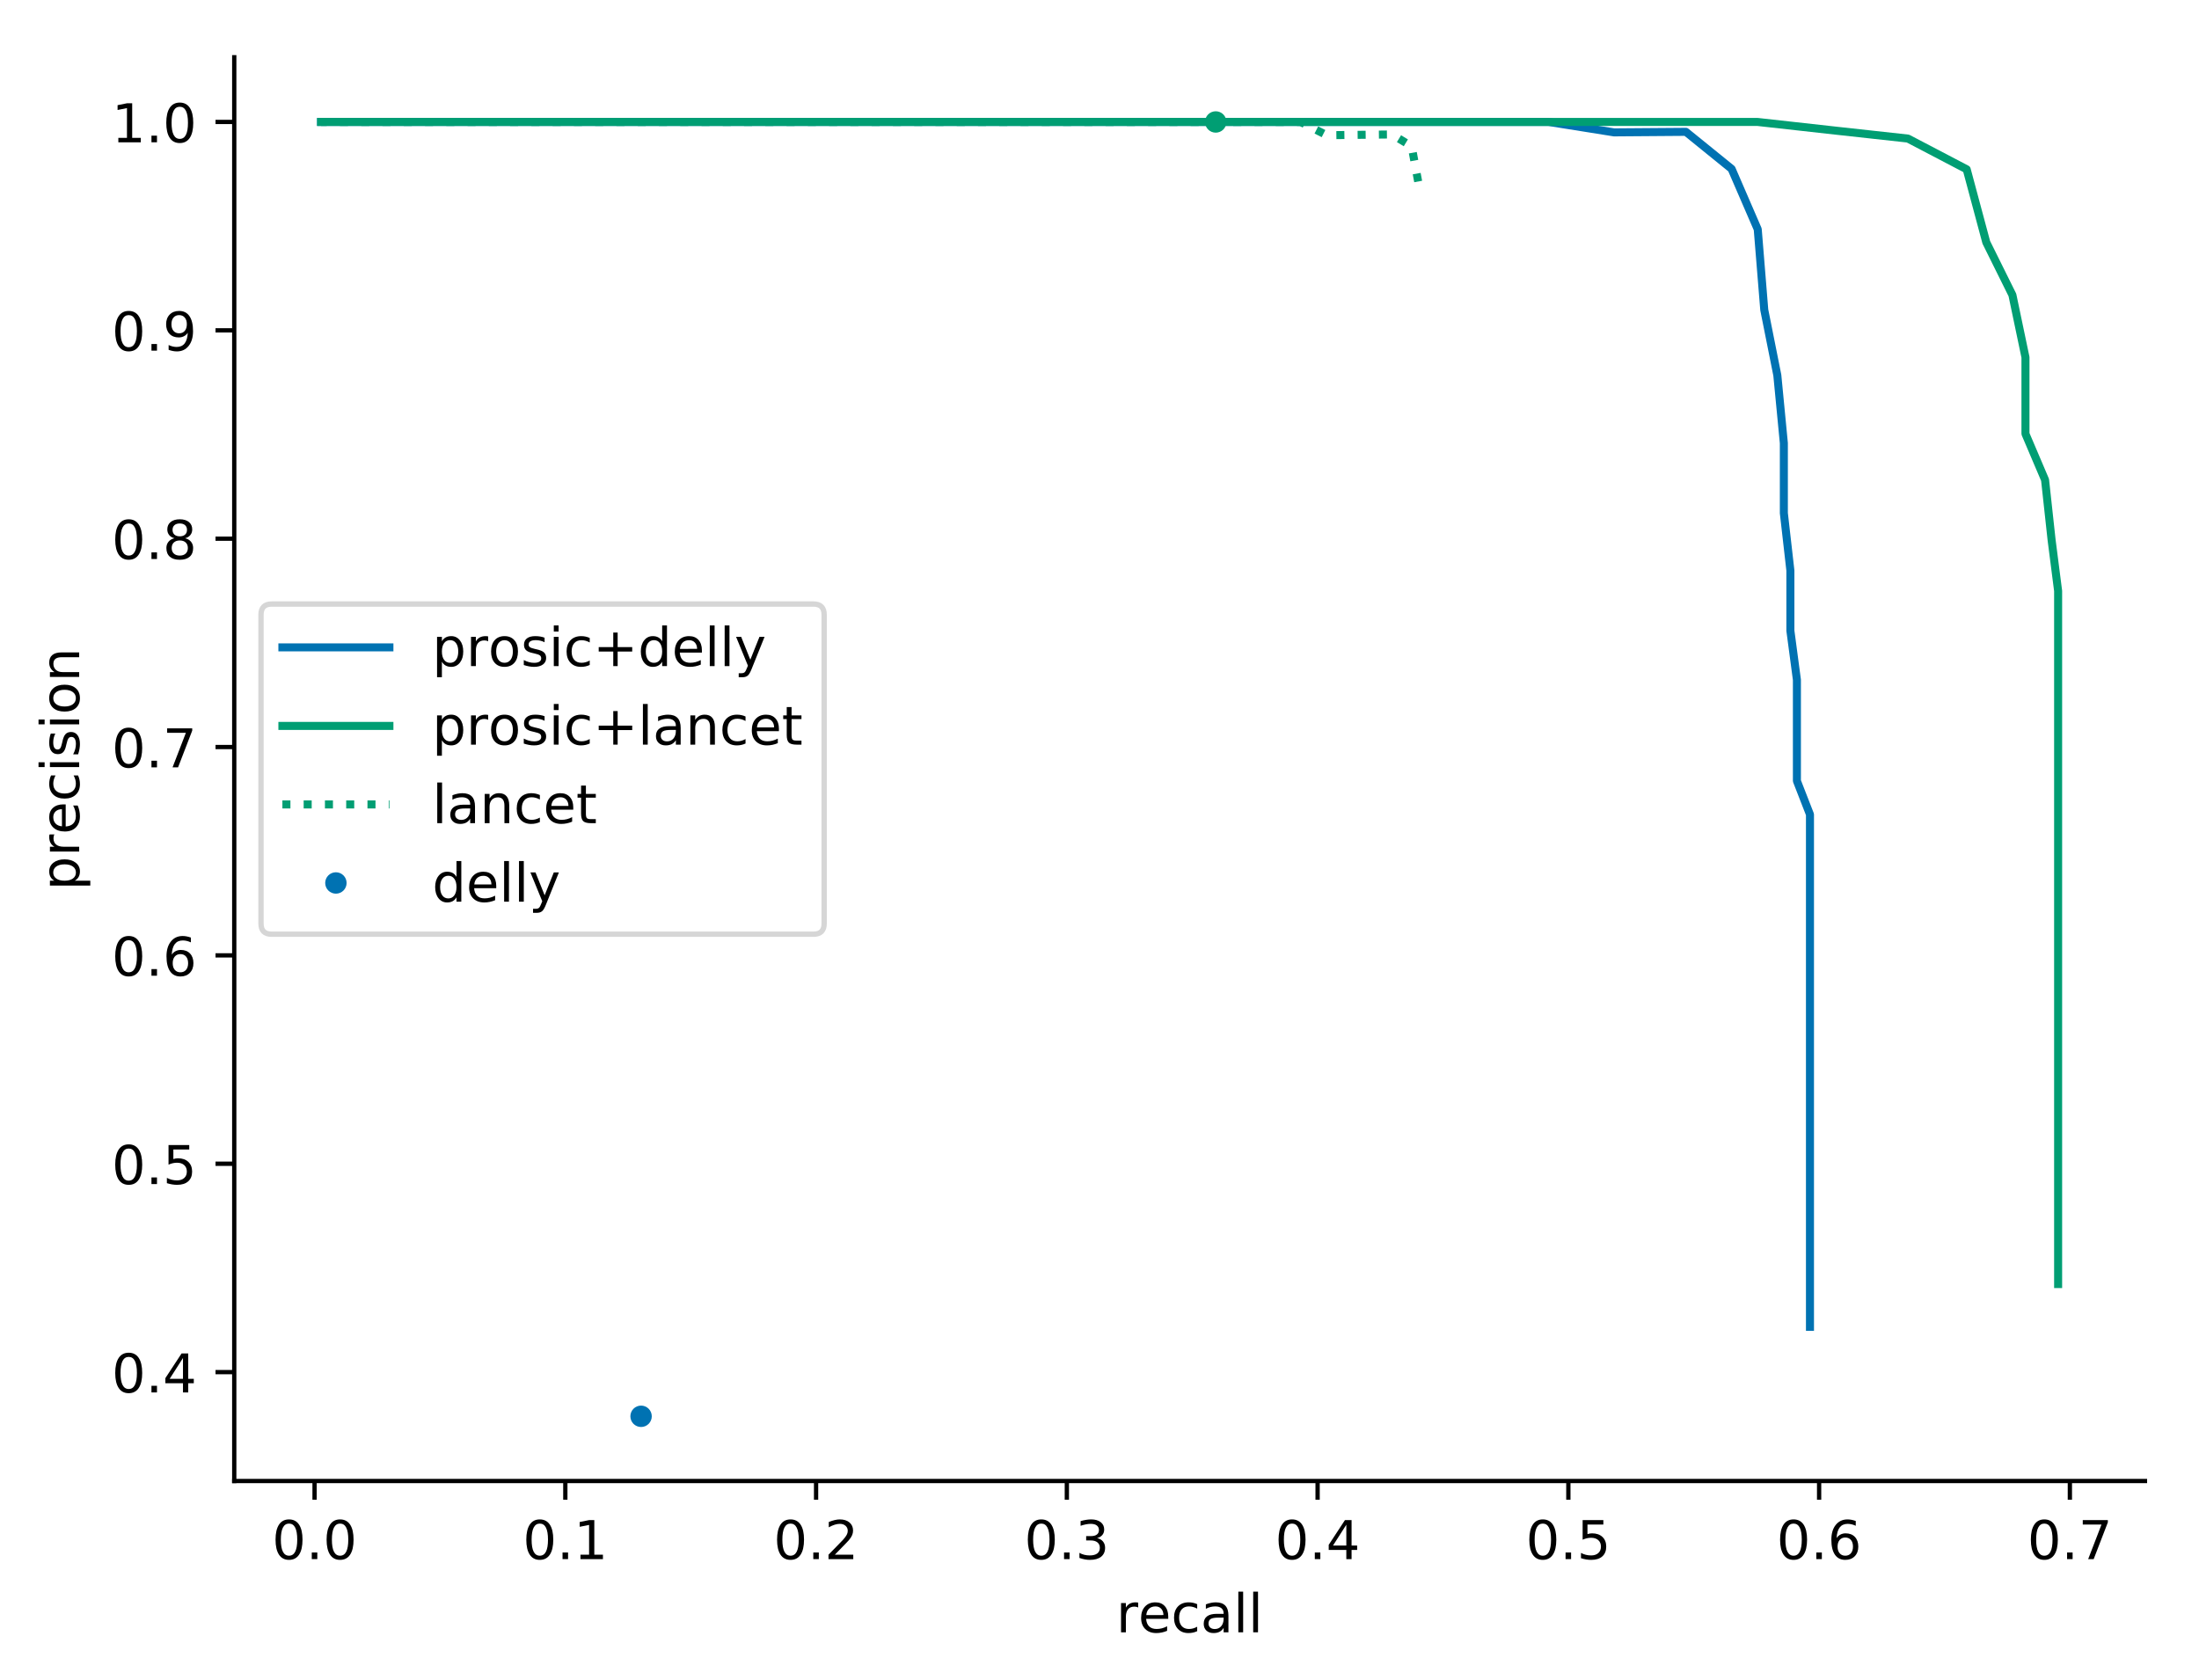
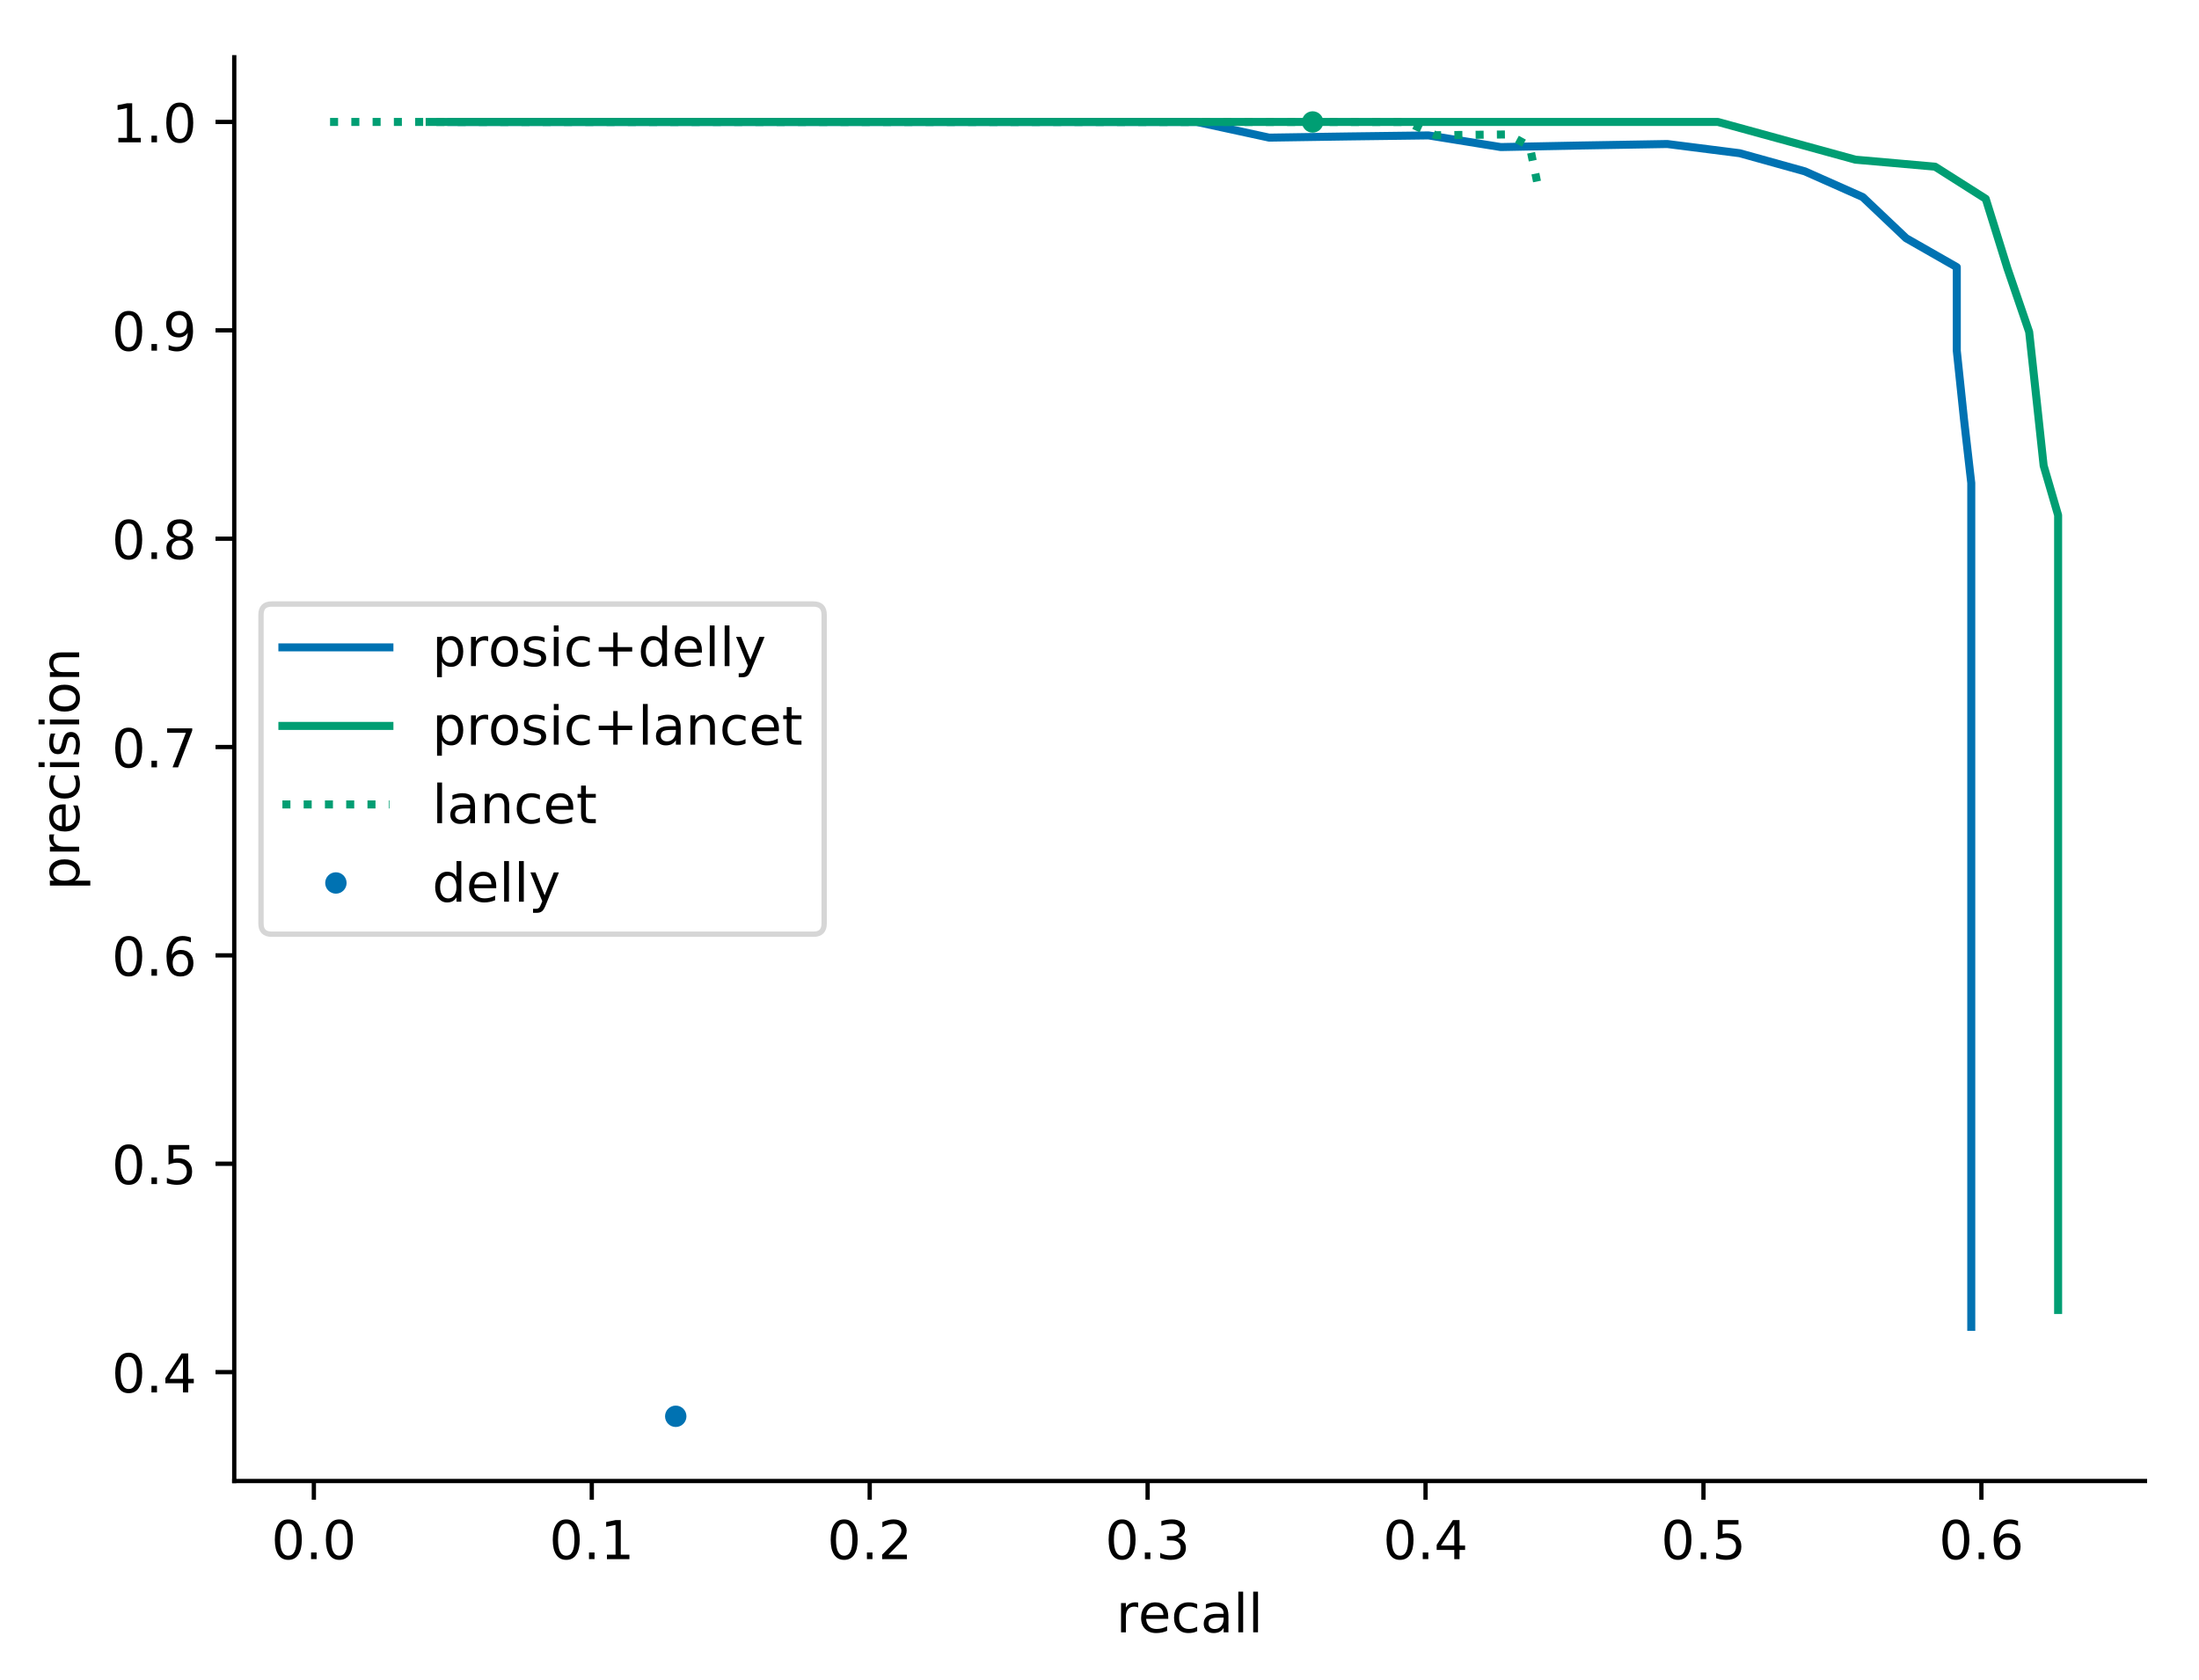
<svg xmlns="http://www.w3.org/2000/svg" xmlns:xlink="http://www.w3.org/1999/xlink" height="314pt" version="1.1" viewBox="0 0 411 314" width="411pt">
  <defs>
    <style type="text/css">
*{stroke-linecap:butt;stroke-linejoin:round;}
  </style>
  </defs>
  <g id="figure_1">
    <g id="patch_1">
      <path d="M 0 314.368  L 411.601 314.368  L 411.601 0  L 0 0  z " style="fill:#ffffff;" />
    </g>
    <g id="axes_1">
      <g id="patch_2">
        <path d="M 43.781 276.812  L 400.901 276.812  L 400.901 10.7  L 43.781 10.7  z " style="fill:#ffffff;" />
      </g>
      <g id="matplotlib.axis_1">
        <g id="xtick_1">
          <g id="line2d_1">
            <defs>
-               <path d="M 0 0  L 0 3.5  " id="m911b339f2a" style="stroke:#000000;stroke-width:0.8;" />
-             </defs>
-             <g>
-               <use style="stroke:#000000;stroke-width:0.8;" x="58.793" xlink:href="#m911b339f2a" y="276.812" />
+               <path d="M 0 0  L 0 3.5  " id="m9fd39ae4cc" style="stroke:#000000;stroke-width:0.8;" />
+             </defs>
+             <g>
+               <use style="stroke:#000000;stroke-width:0.8;" x="58.661" xlink:href="#m9fd39ae4cc" y="276.812" />
            </g>
          </g>
          <g id="text_1">
            <defs>
              <path d="M 31.781 66.406  Q 24.172 66.406 20.328 58.906  Q 16.5 51.422 16.5 36.375  Q 16.5 21.391 20.328 13.891  Q 24.172 6.391 31.781 6.391  Q 39.453 6.391 43.281 13.891  Q 47.125 21.391 47.125 36.375  Q 47.125 51.422 43.281 58.906  Q 39.453 66.406 31.781 66.406  z M 31.781 74.219  Q 44.047 74.219 50.516 64.516  Q 56.984 54.828 56.984 36.375  Q 56.984 17.969 50.516 8.266  Q 44.047 -1.422 31.781 -1.422  Q 19.531 -1.422 13.062 8.266  Q 6.594 17.969 6.594 36.375  Q 6.594 54.828 13.062 64.516  Q 19.531 74.219 31.781 74.219  z " id="DejaVuSans-30" />
              <path d="M 10.688 12.406  L 21 12.406  L 21 0  L 10.688 0  z " id="DejaVuSans-2e" />
            </defs>
-             <g transform="translate(50.84191 291.4104)scale(0.1 -0.1)">
+             <g transform="translate(50.70969 291.4104)scale(0.1 -0.1)">
              <use xlink:href="#DejaVuSans-30" />
              <use x="63.623" xlink:href="#DejaVuSans-2e" />
              <use x="95.41" xlink:href="#DejaVuSans-30" />
            </g>
          </g>
        </g>
        <g id="xtick_2">
          <g id="line2d_2">
            <g>
-               <use style="stroke:#000000;stroke-width:0.8;" x="105.661" xlink:href="#m911b339f2a" y="276.812" />
+               <use style="stroke:#000000;stroke-width:0.8;" x="110.606" xlink:href="#m9fd39ae4cc" y="276.812" />
            </g>
          </g>
          <g id="text_2">
            <defs>
              <path d="M 12.406 8.297  L 28.516 8.297  L 28.516 63.922  L 10.984 60.406  L 10.984 69.391  L 28.422 72.906  L 38.281 72.906  L 38.281 8.297  L 54.391 8.297  L 54.391 0  L 12.406 0  z " id="DejaVuSans-31" />
            </defs>
-             <g transform="translate(97.70933 291.4104)scale(0.1 -0.1)">
+             <g transform="translate(102.6544 291.4104)scale(0.1 -0.1)">
              <use xlink:href="#DejaVuSans-30" />
              <use x="63.623" xlink:href="#DejaVuSans-2e" />
              <use x="95.41" xlink:href="#DejaVuSans-31" />
            </g>
          </g>
        </g>
        <g id="xtick_3">
          <g id="line2d_3">
            <g>
-               <use style="stroke:#000000;stroke-width:0.8;" x="152.528" xlink:href="#m911b339f2a" y="276.812" />
+               <use style="stroke:#000000;stroke-width:0.8;" x="162.551" xlink:href="#m9fd39ae4cc" y="276.812" />
            </g>
          </g>
          <g id="text_3">
            <defs>
              <path d="M 19.188 8.297  L 53.609 8.297  L 53.609 0  L 7.328 0  L 7.328 8.297  Q 12.938 14.109 22.625 23.891  Q 32.328 33.688 34.812 36.531  Q 39.547 41.844 41.422 45.531  Q 43.312 49.219 43.312 52.781  Q 43.312 58.594 39.234 62.25  Q 35.156 65.922 28.609 65.922  Q 23.969 65.922 18.812 64.312  Q 13.672 62.703 7.812 59.422  L 7.812 69.391  Q 13.766 71.781 18.938 73  Q 24.125 74.219 28.422 74.219  Q 39.75 74.219 46.484 68.547  Q 53.219 62.891 53.219 53.422  Q 53.219 48.922 51.531 44.891  Q 49.859 40.875 45.406 35.406  Q 44.188 33.984 37.641 27.219  Q 31.109 20.453 19.188 8.297  z " id="DejaVuSans-32" />
            </defs>
-             <g transform="translate(144.5768 291.4104)scale(0.1 -0.1)">
+             <g transform="translate(154.5991 291.4104)scale(0.1 -0.1)">
              <use xlink:href="#DejaVuSans-30" />
              <use x="63.623" xlink:href="#DejaVuSans-2e" />
              <use x="95.41" xlink:href="#DejaVuSans-32" />
            </g>
          </g>
        </g>
        <g id="xtick_4">
          <g id="line2d_4">
            <g>
-               <use style="stroke:#000000;stroke-width:0.8;" x="199.396" xlink:href="#m911b339f2a" y="276.812" />
+               <use style="stroke:#000000;stroke-width:0.8;" x="214.495" xlink:href="#m9fd39ae4cc" y="276.812" />
            </g>
          </g>
          <g id="text_4">
            <defs>
              <path d="M 40.578 39.312  Q 47.656 37.797 51.625 33  Q 55.609 28.219 55.609 21.188  Q 55.609 10.406 48.188 4.484  Q 40.766 -1.422 27.094 -1.422  Q 22.516 -1.422 17.656 -0.516  Q 12.797 0.391 7.625 2.203  L 7.625 11.719  Q 11.719 9.328 16.594 8.109  Q 21.484 6.891 26.812 6.891  Q 36.078 6.891 40.938 10.547  Q 45.797 14.203 45.797 21.188  Q 45.797 27.641 41.281 31.266  Q 36.766 34.906 28.719 34.906  L 20.219 34.906  L 20.219 43.016  L 29.109 43.016  Q 36.375 43.016 40.234 45.922  Q 44.094 48.828 44.094 54.297  Q 44.094 59.906 40.109 62.906  Q 36.141 65.922 28.719 65.922  Q 24.656 65.922 20.016 65.031  Q 15.375 64.156 9.812 62.312  L 9.812 71.094  Q 15.438 72.656 20.344 73.438  Q 25.25 74.219 29.594 74.219  Q 40.828 74.219 47.359 69.109  Q 53.906 64.016 53.906 55.328  Q 53.906 49.266 50.438 45.094  Q 46.969 40.922 40.578 39.312  z " id="DejaVuSans-33" />
            </defs>
-             <g transform="translate(191.4442 291.4104)scale(0.1 -0.1)">
+             <g transform="translate(206.5439 291.4104)scale(0.1 -0.1)">
              <use xlink:href="#DejaVuSans-30" />
              <use x="63.623" xlink:href="#DejaVuSans-2e" />
              <use x="95.41" xlink:href="#DejaVuSans-33" />
            </g>
          </g>
        </g>
        <g id="xtick_5">
          <g id="line2d_5">
            <g>
-               <use style="stroke:#000000;stroke-width:0.8;" x="246.263" xlink:href="#m911b339f2a" y="276.812" />
+               <use style="stroke:#000000;stroke-width:0.8;" x="266.44" xlink:href="#m9fd39ae4cc" y="276.812" />
            </g>
          </g>
          <g id="text_5">
            <defs>
              <path d="M 37.797 64.312  L 12.891 25.391  L 37.797 25.391  z M 35.203 72.906  L 47.609 72.906  L 47.609 25.391  L 58.016 25.391  L 58.016 17.188  L 47.609 17.188  L 47.609 0  L 37.797 0  L 37.797 17.188  L 4.891 17.188  L 4.891 26.703  z " id="DejaVuSans-34" />
            </defs>
-             <g transform="translate(238.3116 291.4104)scale(0.1 -0.1)">
+             <g transform="translate(258.4886 291.4104)scale(0.1 -0.1)">
              <use xlink:href="#DejaVuSans-30" />
              <use x="63.623" xlink:href="#DejaVuSans-2e" />
              <use x="95.41" xlink:href="#DejaVuSans-34" />
            </g>
          </g>
        </g>
        <g id="xtick_6">
          <g id="line2d_6">
            <g>
-               <use style="stroke:#000000;stroke-width:0.8;" x="293.131" xlink:href="#m911b339f2a" y="276.812" />
+               <use style="stroke:#000000;stroke-width:0.8;" x="318.385" xlink:href="#m9fd39ae4cc" y="276.812" />
            </g>
          </g>
          <g id="text_6">
            <defs>
              <path d="M 10.797 72.906  L 49.516 72.906  L 49.516 64.594  L 19.828 64.594  L 19.828 46.734  Q 21.969 47.469 24.109 47.828  Q 26.266 48.188 28.422 48.188  Q 40.625 48.188 47.75 41.5  Q 54.891 34.812 54.891 23.391  Q 54.891 11.625 47.562 5.094  Q 40.234 -1.422 26.906 -1.422  Q 22.312 -1.422 17.547 -0.641  Q 12.797 0.141 7.719 1.703  L 7.719 11.625  Q 12.109 9.234 16.797 8.062  Q 21.484 6.891 26.703 6.891  Q 35.156 6.891 40.078 11.328  Q 45.016 15.766 45.016 23.391  Q 45.016 31 40.078 35.438  Q 35.156 39.891 26.703 39.891  Q 22.75 39.891 18.812 39.016  Q 14.891 38.141 10.797 36.281  z " id="DejaVuSans-35" />
            </defs>
-             <g transform="translate(285.179 291.4104)scale(0.1 -0.1)">
+             <g transform="translate(310.4333 291.4104)scale(0.1 -0.1)">
              <use xlink:href="#DejaVuSans-30" />
              <use x="63.623" xlink:href="#DejaVuSans-2e" />
              <use x="95.41" xlink:href="#DejaVuSans-35" />
            </g>
          </g>
        </g>
        <g id="xtick_7">
          <g id="line2d_7">
            <g>
-               <use style="stroke:#000000;stroke-width:0.8;" x="339.998" xlink:href="#m911b339f2a" y="276.812" />
+               <use style="stroke:#000000;stroke-width:0.8;" x="370.33" xlink:href="#m9fd39ae4cc" y="276.812" />
            </g>
          </g>
          <g id="text_7">
            <defs>
              <path d="M 33.016 40.375  Q 26.375 40.375 22.484 35.828  Q 18.609 31.297 18.609 23.391  Q 18.609 15.531 22.484 10.953  Q 26.375 6.391 33.016 6.391  Q 39.656 6.391 43.531 10.953  Q 47.406 15.531 47.406 23.391  Q 47.406 31.297 43.531 35.828  Q 39.656 40.375 33.016 40.375  z M 52.594 71.297  L 52.594 62.312  Q 48.875 64.062 45.094 64.984  Q 41.312 65.922 37.594 65.922  Q 27.828 65.922 22.672 59.328  Q 17.531 52.734 16.797 39.406  Q 19.672 43.656 24.016 45.922  Q 28.375 48.188 33.594 48.188  Q 44.578 48.188 50.953 41.516  Q 57.328 34.859 57.328 23.391  Q 57.328 12.156 50.688 5.359  Q 44.047 -1.422 33.016 -1.422  Q 20.359 -1.422 13.672 8.266  Q 6.984 17.969 6.984 36.375  Q 6.984 53.656 15.188 63.938  Q 23.391 74.219 37.203 74.219  Q 40.922 74.219 44.703 73.484  Q 48.484 72.75 52.594 71.297  z " id="DejaVuSans-36" />
            </defs>
-             <g transform="translate(332.0464 291.4104)scale(0.1 -0.1)">
+             <g transform="translate(362.3781 291.4104)scale(0.1 -0.1)">
              <use xlink:href="#DejaVuSans-30" />
              <use x="63.623" xlink:href="#DejaVuSans-2e" />
              <use x="95.41" xlink:href="#DejaVuSans-36" />
            </g>
          </g>
        </g>
-         <g id="xtick_8">
-           <g id="line2d_8">
-             <g>
-               <use style="stroke:#000000;stroke-width:0.8;" x="386.865" xlink:href="#m911b339f2a" y="276.812" />
-             </g>
-           </g>
-           <g id="text_8">
-             <defs>
-               <path d="M 8.203 72.906  L 55.078 72.906  L 55.078 68.703  L 28.609 0  L 18.312 0  L 43.219 64.594  L 8.203 64.594  z " id="DejaVuSans-37" />
-             </defs>
-             <g transform="translate(378.9139 291.4104)scale(0.1 -0.1)">
-               <use xlink:href="#DejaVuSans-30" />
-               <use x="63.623" xlink:href="#DejaVuSans-2e" />
-               <use x="95.41" xlink:href="#DejaVuSans-37" />
-             </g>
-           </g>
-         </g>
-         <g id="text_9">
+         <g id="text_8">
          <defs>
            <path d="M 41.109 46.297  Q 39.594 47.172 37.812 47.578  Q 36.031 48 33.891 48  Q 26.266 48 22.188 43.047  Q 18.109 38.094 18.109 28.812  L 18.109 0  L 9.078 0  L 9.078 54.688  L 18.109 54.688  L 18.109 46.188  Q 20.953 51.172 25.484 53.578  Q 30.031 56 36.531 56  Q 37.453 56 38.578 55.875  Q 39.703 55.766 41.062 55.516  z " id="DejaVuSans-72" />
            <path d="M 56.203 29.594  L 56.203 25.203  L 14.891 25.203  Q 15.484 15.922 20.484 11.062  Q 25.484 6.203 34.422 6.203  Q 39.594 6.203 44.453 7.469  Q 49.312 8.734 54.109 11.281  L 54.109 2.781  Q 49.266 0.734 44.188 -0.344  Q 39.109 -1.422 33.891 -1.422  Q 20.797 -1.422 13.156 6.188  Q 5.516 13.812 5.516 26.812  Q 5.516 40.234 12.766 48.109  Q 20.016 56 32.328 56  Q 43.359 56 49.781 48.891  Q 56.203 41.797 56.203 29.594  z M 47.219 32.234  Q 47.125 39.594 43.094 43.984  Q 39.062 48.391 32.422 48.391  Q 24.906 48.391 20.391 44.141  Q 15.875 39.891 15.188 32.172  z " id="DejaVuSans-65" />
            <path d="M 48.781 52.594  L 48.781 44.188  Q 44.969 46.297 41.141 47.344  Q 37.312 48.391 33.406 48.391  Q 24.656 48.391 19.812 42.844  Q 14.984 37.312 14.984 27.297  Q 14.984 17.281 19.812 11.734  Q 24.656 6.203 33.406 6.203  Q 37.312 6.203 41.141 7.25  Q 44.969 8.297 48.781 10.406  L 48.781 2.094  Q 45.016 0.344 40.984 -0.531  Q 36.969 -1.422 32.422 -1.422  Q 20.062 -1.422 12.781 6.344  Q 5.516 14.109 5.516 27.297  Q 5.516 40.672 12.859 48.328  Q 20.219 56 33.016 56  Q 37.156 56 41.109 55.141  Q 45.062 54.297 48.781 52.594  z " id="DejaVuSans-63" />
            <path d="M 34.281 27.484  Q 23.391 27.484 19.188 25  Q 14.984 22.516 14.984 16.5  Q 14.984 11.719 18.141 8.906  Q 21.297 6.109 26.703 6.109  Q 34.188 6.109 38.703 11.406  Q 43.219 16.703 43.219 25.484  L 43.219 27.484  z M 52.203 31.203  L 52.203 0  L 43.219 0  L 43.219 8.297  Q 40.141 3.328 35.547 0.953  Q 30.953 -1.422 24.312 -1.422  Q 15.922 -1.422 10.953 3.297  Q 6 8.016 6 15.922  Q 6 25.141 12.172 29.828  Q 18.359 34.516 30.609 34.516  L 43.219 34.516  L 43.219 35.406  Q 43.219 41.609 39.141 45  Q 35.062 48.391 27.688 48.391  Q 23 48.391 18.547 47.266  Q 14.109 46.141 10.016 43.891  L 10.016 52.203  Q 14.938 54.109 19.578 55.047  Q 24.219 56 28.609 56  Q 40.484 56 46.344 49.844  Q 52.203 43.703 52.203 31.203  z " id="DejaVuSans-61" />
            <path d="M 9.422 75.984  L 18.406 75.984  L 18.406 0  L 9.422 0  z " id="DejaVuSans-6c" />
          </defs>
          <g transform="translate(208.6194 305.0886)scale(0.1 -0.1)">
            <use xlink:href="#DejaVuSans-72" />
            <use x="41.082" xlink:href="#DejaVuSans-65" />
            <use x="102.605" xlink:href="#DejaVuSans-63" />
            <use x="157.586" xlink:href="#DejaVuSans-61" />
            <use x="218.865" xlink:href="#DejaVuSans-6c" />
            <use x="246.648" xlink:href="#DejaVuSans-6c" />
          </g>
        </g>
      </g>
      <g id="matplotlib.axis_2">
        <g id="ytick_1">
+           <g id="line2d_8">
+             <defs>
+               <path d="M 0 0  L -3.5 0  " id="m34d7517a2f" style="stroke:#000000;stroke-width:0.8;" />
+             </defs>
+             <g>
+               <use style="stroke:#000000;stroke-width:0.8;" x="43.781" xlink:href="#m34d7517a2f" y="256.455" />
+             </g>
+           </g>
+           <g id="text_9">
+             <g transform="translate(20.87813 260.2545)scale(0.1 -0.1)">
+               <use xlink:href="#DejaVuSans-30" />
+               <use x="63.623" xlink:href="#DejaVuSans-2e" />
+               <use x="95.41" xlink:href="#DejaVuSans-34" />
+             </g>
+           </g>
+         </g>
+         <g id="ytick_2">
          <g id="line2d_9">
-             <defs>
-               <path d="M 0 0  L -3.5 0  " id="m5d26382936" style="stroke:#000000;stroke-width:0.8;" />
-             </defs>
-             <g>
-               <use style="stroke:#000000;stroke-width:0.8;" x="43.781" xlink:href="#m5d26382936" y="256.455" />
+             <g>
+               <use style="stroke:#000000;stroke-width:0.8;" x="43.781" xlink:href="#m34d7517a2f" y="217.512" />
            </g>
          </g>
          <g id="text_10">
-             <g transform="translate(20.87813 260.2545)scale(0.1 -0.1)">
-               <use xlink:href="#DejaVuSans-30" />
-               <use x="63.623" xlink:href="#DejaVuSans-2e" />
-               <use x="95.41" xlink:href="#DejaVuSans-34" />
-             </g>
-           </g>
-         </g>
-         <g id="ytick_2">
+             <g transform="translate(20.87813 221.3113)scale(0.1 -0.1)">
+               <use xlink:href="#DejaVuSans-30" />
+               <use x="63.623" xlink:href="#DejaVuSans-2e" />
+               <use x="95.41" xlink:href="#DejaVuSans-35" />
+             </g>
+           </g>
+         </g>
+         <g id="ytick_3">
          <g id="line2d_10">
            <g>
-               <use style="stroke:#000000;stroke-width:0.8;" x="43.781" xlink:href="#m5d26382936" y="217.512" />
+               <use style="stroke:#000000;stroke-width:0.8;" x="43.781" xlink:href="#m34d7517a2f" y="178.569" />
            </g>
          </g>
          <g id="text_11">
-             <g transform="translate(20.87813 221.3113)scale(0.1 -0.1)">
-               <use xlink:href="#DejaVuSans-30" />
-               <use x="63.623" xlink:href="#DejaVuSans-2e" />
-               <use x="95.41" xlink:href="#DejaVuSans-35" />
-             </g>
-           </g>
-         </g>
-         <g id="ytick_3">
+             <g transform="translate(20.87813 182.3681)scale(0.1 -0.1)">
+               <use xlink:href="#DejaVuSans-30" />
+               <use x="63.623" xlink:href="#DejaVuSans-2e" />
+               <use x="95.41" xlink:href="#DejaVuSans-36" />
+             </g>
+           </g>
+         </g>
+         <g id="ytick_4">
          <g id="line2d_11">
            <g>
-               <use style="stroke:#000000;stroke-width:0.8;" x="43.781" xlink:href="#m5d26382936" y="178.569" />
+               <use style="stroke:#000000;stroke-width:0.8;" x="43.781" xlink:href="#m34d7517a2f" y="139.626" />
            </g>
          </g>
          <g id="text_12">
-             <g transform="translate(20.87813 182.3681)scale(0.1 -0.1)">
-               <use xlink:href="#DejaVuSans-30" />
-               <use x="63.623" xlink:href="#DejaVuSans-2e" />
-               <use x="95.41" xlink:href="#DejaVuSans-36" />
-             </g>
-           </g>
-         </g>
-         <g id="ytick_4">
+             <defs>
+               <path d="M 8.203 72.906  L 55.078 72.906  L 55.078 68.703  L 28.609 0  L 18.312 0  L 43.219 64.594  L 8.203 64.594  z " id="DejaVuSans-37" />
+             </defs>
+             <g transform="translate(20.87813 143.4249)scale(0.1 -0.1)">
+               <use xlink:href="#DejaVuSans-30" />
+               <use x="63.623" xlink:href="#DejaVuSans-2e" />
+               <use x="95.41" xlink:href="#DejaVuSans-37" />
+             </g>
+           </g>
+         </g>
+         <g id="ytick_5">
          <g id="line2d_12">
            <g>
-               <use style="stroke:#000000;stroke-width:0.8;" x="43.781" xlink:href="#m5d26382936" y="139.626" />
+               <use style="stroke:#000000;stroke-width:0.8;" x="43.781" xlink:href="#m34d7517a2f" y="100.682" />
            </g>
          </g>
          <g id="text_13">
-             <g transform="translate(20.87813 143.4249)scale(0.1 -0.1)">
-               <use xlink:href="#DejaVuSans-30" />
-               <use x="63.623" xlink:href="#DejaVuSans-2e" />
-               <use x="95.41" xlink:href="#DejaVuSans-37" />
-             </g>
-           </g>
-         </g>
-         <g id="ytick_5">
+             <defs>
+               <path d="M 31.781 34.625  Q 24.75 34.625 20.719 30.859  Q 16.703 27.094 16.703 20.516  Q 16.703 13.922 20.719 10.156  Q 24.75 6.391 31.781 6.391  Q 38.812 6.391 42.859 10.172  Q 46.922 13.969 46.922 20.516  Q 46.922 27.094 42.891 30.859  Q 38.875 34.625 31.781 34.625  z M 21.922 38.812  Q 15.578 40.375 12.031 44.719  Q 8.5 49.078 8.5 55.328  Q 8.5 64.062 14.719 69.141  Q 20.953 74.219 31.781 74.219  Q 42.672 74.219 48.875 69.141  Q 55.078 64.062 55.078 55.328  Q 55.078 49.078 51.531 44.719  Q 48 40.375 41.703 38.812  Q 48.828 37.156 52.797 32.312  Q 56.781 27.484 56.781 20.516  Q 56.781 9.906 50.312 4.234  Q 43.844 -1.422 31.781 -1.422  Q 19.734 -1.422 13.25 4.234  Q 6.781 9.906 6.781 20.516  Q 6.781 27.484 10.781 32.312  Q 14.797 37.156 21.922 38.812  z M 18.312 54.391  Q 18.312 48.734 21.844 45.562  Q 25.391 42.391 31.781 42.391  Q 38.141 42.391 41.719 45.562  Q 45.312 48.734 45.312 54.391  Q 45.312 60.062 41.719 63.234  Q 38.141 66.406 31.781 66.406  Q 25.391 66.406 21.844 63.234  Q 18.312 60.062 18.312 54.391  z " id="DejaVuSans-38" />
+             </defs>
+             <g transform="translate(20.87813 104.4817)scale(0.1 -0.1)">
+               <use xlink:href="#DejaVuSans-30" />
+               <use x="63.623" xlink:href="#DejaVuSans-2e" />
+               <use x="95.41" xlink:href="#DejaVuSans-38" />
+             </g>
+           </g>
+         </g>
+         <g id="ytick_6">
          <g id="line2d_13">
            <g>
-               <use style="stroke:#000000;stroke-width:0.8;" x="43.781" xlink:href="#m5d26382936" y="100.682" />
+               <use style="stroke:#000000;stroke-width:0.8;" x="43.781" xlink:href="#m34d7517a2f" y="61.739" />
            </g>
          </g>
          <g id="text_14">
            <defs>
-               <path d="M 31.781 34.625  Q 24.75 34.625 20.719 30.859  Q 16.703 27.094 16.703 20.516  Q 16.703 13.922 20.719 10.156  Q 24.75 6.391 31.781 6.391  Q 38.812 6.391 42.859 10.172  Q 46.922 13.969 46.922 20.516  Q 46.922 27.094 42.891 30.859  Q 38.875 34.625 31.781 34.625  z M 21.922 38.812  Q 15.578 40.375 12.031 44.719  Q 8.5 49.078 8.5 55.328  Q 8.5 64.062 14.719 69.141  Q 20.953 74.219 31.781 74.219  Q 42.672 74.219 48.875 69.141  Q 55.078 64.062 55.078 55.328  Q 55.078 49.078 51.531 44.719  Q 48 40.375 41.703 38.812  Q 48.828 37.156 52.797 32.312  Q 56.781 27.484 56.781 20.516  Q 56.781 9.906 50.312 4.234  Q 43.844 -1.422 31.781 -1.422  Q 19.734 -1.422 13.25 4.234  Q 6.781 9.906 6.781 20.516  Q 6.781 27.484 10.781 32.312  Q 14.797 37.156 21.922 38.812  z M 18.312 54.391  Q 18.312 48.734 21.844 45.562  Q 25.391 42.391 31.781 42.391  Q 38.141 42.391 41.719 45.562  Q 45.312 48.734 45.312 54.391  Q 45.312 60.062 41.719 63.234  Q 38.141 66.406 31.781 66.406  Q 25.391 66.406 21.844 63.234  Q 18.312 60.062 18.312 54.391  z " id="DejaVuSans-38" />
-             </defs>
-             <g transform="translate(20.87813 104.4817)scale(0.1 -0.1)">
-               <use xlink:href="#DejaVuSans-30" />
-               <use x="63.623" xlink:href="#DejaVuSans-2e" />
-               <use x="95.41" xlink:href="#DejaVuSans-38" />
-             </g>
-           </g>
-         </g>
-         <g id="ytick_6">
+               <path d="M 10.984 1.516  L 10.984 10.5  Q 14.703 8.734 18.5 7.812  Q 22.312 6.891 25.984 6.891  Q 35.75 6.891 40.891 13.453  Q 46.047 20.016 46.781 33.406  Q 43.953 29.203 39.594 26.953  Q 35.25 24.703 29.984 24.703  Q 19.047 24.703 12.672 31.312  Q 6.297 37.938 6.297 49.422  Q 6.297 60.641 12.938 67.422  Q 19.578 74.219 30.609 74.219  Q 43.266 74.219 49.922 64.516  Q 56.594 54.828 56.594 36.375  Q 56.594 19.141 48.406 8.859  Q 40.234 -1.422 26.422 -1.422  Q 22.703 -1.422 18.891 -0.688  Q 15.094 0.047 10.984 1.516  z M 30.609 32.422  Q 37.25 32.422 41.125 36.953  Q 45.016 41.5 45.016 49.422  Q 45.016 57.281 41.125 61.844  Q 37.25 66.406 30.609 66.406  Q 23.969 66.406 20.094 61.844  Q 16.219 57.281 16.219 49.422  Q 16.219 41.5 20.094 36.953  Q 23.969 32.422 30.609 32.422  z " id="DejaVuSans-39" />
+             </defs>
+             <g transform="translate(20.87813 65.53844)scale(0.1 -0.1)">
+               <use xlink:href="#DejaVuSans-30" />
+               <use x="63.623" xlink:href="#DejaVuSans-2e" />
+               <use x="95.41" xlink:href="#DejaVuSans-39" />
+             </g>
+           </g>
+         </g>
+         <g id="ytick_7">
          <g id="line2d_14">
            <g>
-               <use style="stroke:#000000;stroke-width:0.8;" x="43.781" xlink:href="#m5d26382936" y="61.739" />
+               <use style="stroke:#000000;stroke-width:0.8;" x="43.781" xlink:href="#m34d7517a2f" y="22.796" />
            </g>
          </g>
          <g id="text_15">
-             <defs>
-               <path d="M 10.984 1.516  L 10.984 10.5  Q 14.703 8.734 18.5 7.812  Q 22.312 6.891 25.984 6.891  Q 35.75 6.891 40.891 13.453  Q 46.047 20.016 46.781 33.406  Q 43.953 29.203 39.594 26.953  Q 35.25 24.703 29.984 24.703  Q 19.047 24.703 12.672 31.312  Q 6.297 37.938 6.297 49.422  Q 6.297 60.641 12.938 67.422  Q 19.578 74.219 30.609 74.219  Q 43.266 74.219 49.922 64.516  Q 56.594 54.828 56.594 36.375  Q 56.594 19.141 48.406 8.859  Q 40.234 -1.422 26.422 -1.422  Q 22.703 -1.422 18.891 -0.688  Q 15.094 0.047 10.984 1.516  z M 30.609 32.422  Q 37.25 32.422 41.125 36.953  Q 45.016 41.5 45.016 49.422  Q 45.016 57.281 41.125 61.844  Q 37.25 66.406 30.609 66.406  Q 23.969 66.406 20.094 61.844  Q 16.219 57.281 16.219 49.422  Q 16.219 41.5 20.094 36.953  Q 23.969 32.422 30.609 32.422  z " id="DejaVuSans-39" />
-             </defs>
-             <g transform="translate(20.87813 65.53844)scale(0.1 -0.1)">
-               <use xlink:href="#DejaVuSans-30" />
-               <use x="63.623" xlink:href="#DejaVuSans-2e" />
-               <use x="95.41" xlink:href="#DejaVuSans-39" />
-             </g>
-           </g>
-         </g>
-         <g id="ytick_7">
-           <g id="line2d_15">
-             <g>
-               <use style="stroke:#000000;stroke-width:0.8;" x="43.781" xlink:href="#m5d26382936" y="22.796" />
-             </g>
-           </g>
-           <g id="text_16">
            <g transform="translate(20.87813 26.59522)scale(0.1 -0.1)">
              <use xlink:href="#DejaVuSans-31" />
              <use x="63.623" xlink:href="#DejaVuSans-2e" />
              <use x="95.41" xlink:href="#DejaVuSans-30" />
            </g>
          </g>
        </g>
-         <g id="text_17">
+         <g id="text_16">
          <defs>
            <path d="M 18.109 8.203  L 18.109 -20.797  L 9.078 -20.797  L 9.078 54.688  L 18.109 54.688  L 18.109 46.391  Q 20.953 51.266 25.266 53.625  Q 29.594 56 35.594 56  Q 45.562 56 51.781 48.094  Q 58.016 40.188 58.016 27.297  Q 58.016 14.406 51.781 6.484  Q 45.562 -1.422 35.594 -1.422  Q 29.594 -1.422 25.266 0.953  Q 20.953 3.328 18.109 8.203  z M 48.688 27.297  Q 48.688 37.203 44.609 42.844  Q 40.531 48.484 33.406 48.484  Q 26.266 48.484 22.188 42.844  Q 18.109 37.203 18.109 27.297  Q 18.109 17.391 22.188 11.75  Q 26.266 6.109 33.406 6.109  Q 40.531 6.109 44.609 11.75  Q 48.688 17.391 48.688 27.297  z " id="DejaVuSans-70" />
            <path d="M 9.422 54.688  L 18.406 54.688  L 18.406 0  L 9.422 0  z M 9.422 75.984  L 18.406 75.984  L 18.406 64.594  L 9.422 64.594  z " id="DejaVuSans-69" />
            <path d="M 44.281 53.078  L 44.281 44.578  Q 40.484 46.531 36.375 47.5  Q 32.281 48.484 27.875 48.484  Q 21.188 48.484 17.844 46.438  Q 14.5 44.391 14.5 40.281  Q 14.5 37.156 16.891 35.375  Q 19.281 33.594 26.516 31.984  L 29.594 31.297  Q 39.156 29.25 43.188 25.516  Q 47.219 21.781 47.219 15.094  Q 47.219 7.469 41.188 3.016  Q 35.156 -1.422 24.609 -1.422  Q 20.219 -1.422 15.453 -0.562  Q 10.688 0.297 5.422 2  L 5.422 11.281  Q 10.406 8.688 15.234 7.391  Q 20.062 6.109 24.812 6.109  Q 31.156 6.109 34.562 8.281  Q 37.984 10.453 37.984 14.406  Q 37.984 18.062 35.516 20.016  Q 33.062 21.969 24.703 23.781  L 21.578 24.516  Q 13.234 26.266 9.516 29.906  Q 5.812 33.547 5.812 39.891  Q 5.812 47.609 11.281 51.797  Q 16.75 56 26.812 56  Q 31.781 56 36.172 55.266  Q 40.578 54.547 44.281 53.078  z " id="DejaVuSans-73" />
            <path d="M 30.609 48.391  Q 23.391 48.391 19.188 42.75  Q 14.984 37.109 14.984 27.297  Q 14.984 17.484 19.156 11.844  Q 23.344 6.203 30.609 6.203  Q 37.797 6.203 41.984 11.859  Q 46.188 17.531 46.188 27.297  Q 46.188 37.016 41.984 42.703  Q 37.797 48.391 30.609 48.391  z M 30.609 56  Q 42.328 56 49.016 48.375  Q 55.719 40.766 55.719 27.297  Q 55.719 13.875 49.016 6.219  Q 42.328 -1.422 30.609 -1.422  Q 18.844 -1.422 12.172 6.219  Q 5.516 13.875 5.516 27.297  Q 5.516 40.766 12.172 48.375  Q 18.844 56 30.609 56  z " id="DejaVuSans-6f" />
            <path d="M 54.891 33.016  L 54.891 0  L 45.906 0  L 45.906 32.719  Q 45.906 40.484 42.875 44.328  Q 39.844 48.188 33.797 48.188  Q 26.516 48.188 22.312 43.547  Q 18.109 38.922 18.109 30.906  L 18.109 0  L 9.078 0  L 9.078 54.688  L 18.109 54.688  L 18.109 46.188  Q 21.344 51.125 25.703 53.562  Q 30.078 56 35.797 56  Q 45.219 56 50.047 50.172  Q 54.891 44.344 54.891 33.016  z " id="DejaVuSans-6e" />
          </defs>
          <g transform="translate(14.79844 166.4208)rotate(-90)scale(0.1 -0.1)">
            <use xlink:href="#DejaVuSans-70" />
            <use x="63.477" xlink:href="#DejaVuSans-72" />
            <use x="104.559" xlink:href="#DejaVuSans-65" />
            <use x="166.082" xlink:href="#DejaVuSans-63" />
            <use x="221.062" xlink:href="#DejaVuSans-69" />
            <use x="248.846" xlink:href="#DejaVuSans-73" />
            <use x="300.945" xlink:href="#DejaVuSans-69" />
            <use x="328.729" xlink:href="#DejaVuSans-6f" />
            <use x="389.91" xlink:href="#DejaVuSans-6e" />
          </g>
        </g>
      </g>
+       <g id="line2d_15">
+         <path clip-path="url(#pd32b7aa08b)" d="M 84.363 22.796  L 84.363 22.796  L 97.89 22.796  L 107.359 22.796  L 119.534 22.796  L 134.414 22.796  L 149.294 22.796  L 164.174 22.796  L 179.054 22.796  L 193.934 22.796  L 208.814 22.796  L 223.694 22.796  L 237.221 25.724  L 252.101 25.5  L 266.981 25.308  L 280.509 27.488  L 295.389 27.196  L 311.621 26.917  L 325.149 28.637  L 337.323 32.024  L 348.145 36.83  L 356.261 44.524  L 365.73 49.929  L 365.73 65.557  L 367.083 78.429  L 368.436 90.279  L 368.436 102.576  L 368.436 113.967  L 368.436 124.551  L 368.436 134.409  L 368.436 143.614  L 368.436 152.228  L 368.436 160.307  L 368.436 168.567  L 368.436 175.677  L 368.436 182.383  L 368.436 188.719  L 368.436 194.716  L 368.436 200.399  L 368.436 205.793  L 368.436 210.919  L 368.436 215.797  L 368.436 220.443  L 368.436 224.875  L 368.436 229.107  L 368.436 233.152  L 368.436 237.022  L 368.436 240.728  L 368.436 244.281  L 368.436 247.993  " style="fill:none;stroke:#0072b2;stroke-linecap:square;stroke-width:1.5;" />
+       </g>
      <g id="line2d_16">
-         <path clip-path="url(#p0f58431dd7)" d="M 60.014 22.796  L 73.44 22.796  L 86.865 22.796  L 100.291 22.796  L 113.716 22.796  L 127.142 22.796  L 140.567 22.796  L 153.993 22.796  L 167.418 22.796  L 180.844 22.796  L 194.27 22.796  L 207.695 22.796  L 221.121 22.796  L 234.546 22.796  L 247.972 22.796  L 261.397 22.796  L 274.823 22.796  L 289.469 22.796  L 301.674 24.743  L 315.1 24.642  L 323.643 31.567  L 328.525 42.853  L 329.746 57.909  L 332.187 70.139  L 333.407 82.821  L 333.407 95.902  L 334.628 106.632  L 334.628 117.875  L 335.848 127.063  L 335.848 136.835  L 335.848 145.96  L 338.289 152.228  L 338.289 160.307  L 338.289 168.567  L 338.289 175.677  L 338.289 182.383  L 338.289 188.719  L 338.289 194.716  L 338.289 200.399  L 338.289 205.793  L 338.289 210.919  L 338.289 215.797  L 338.289 220.443  L 338.289 224.875  L 338.289 229.107  L 338.289 233.152  L 338.289 237.022  L 338.289 240.728  L 338.289 244.281  L 338.289 247.993  " style="fill:none;stroke:#0072b2;stroke-linecap:square;stroke-width:1.5;" />
+         <path clip-path="url(#pd32b7aa08b)" d="M 80.305 22.796  L 80.305 22.796  L 95.185 22.796  L 104.654 22.796  L 120.887 22.796  L 137.119 22.796  L 150.647 22.796  L 165.527 22.796  L 180.407 22.796  L 196.639 22.796  L 211.519 22.796  L 226.399 22.796  L 242.632 22.796  L 257.512 22.796  L 273.745 22.796  L 289.978 22.796  L 304.858 22.796  L 321.09 22.796  L 334.618 26.505  L 346.792 29.845  L 361.672 31.153  L 371.141 37.16  L 375.199 50.178  L 379.258 62.03  L 380.61 74.441  L 381.963 87.032  L 384.669 96.298  L 384.669 108.372  L 384.669 119.557  L 384.669 129.11  L 384.669 138.845  L 384.669 147.198  L 384.669 155.747  L 384.669 163.762  L 384.669 170.682  L 384.669 177.803  L 384.669 184.517  L 384.669 190.342  L 384.669 196.366  L 384.669 201.608  L 384.669 207.043  L 384.669 212.205  L 384.669 216.714  L 384.669 221.406  L 384.669 225.514  L 384.669 229.798  L 384.669 233.89  L 384.669 237.483  L 384.669 241.241  L 384.669 244.841  " style="fill:none;stroke:#009e73;stroke-linecap:square;stroke-width:1.5;" />
      </g>
      <g id="line2d_17">
-         <path clip-path="url(#p0f58431dd7)" d="M 60.014 22.796  L 74.66 22.796  L 90.527 22.796  L 105.173 22.796  L 118.598 22.796  L 132.024 22.796  L 147.89 22.796  L 162.536 22.796  L 177.183 22.796  L 191.829 22.796  L 207.695 22.796  L 221.121 22.796  L 236.987 22.796  L 251.633 22.796  L 267.5 22.796  L 282.146 22.796  L 298.013 22.796  L 313.879 22.796  L 328.525 22.796  L 343.171 24.425  L 356.597 25.899  L 367.581 31.647  L 371.243 45.29  L 376.125 55.136  L 378.566 66.785  L 378.566 81.087  L 382.228 89.692  L 383.448 100.912  L 384.669 110.446  L 384.669 121.224  L 384.669 130.511  L 384.669 139.926  L 384.669 148.075  L 384.669 156.369  L 384.669 164.159  L 384.669 170.94  L 384.669 177.88  L 384.669 183.94  L 384.669 190.162  L 384.669 195.612  L 384.669 201.221  L 384.669 206.147  L 384.669 211.231  L 384.669 215.706  L 384.669 220.334  L 384.669 224.417  L 384.669 228.648  L 384.669 232.389  L 384.669 236.272  L 384.669 239.992  " style="fill:none;stroke:#009e73;stroke-linecap:square;stroke-width:1.5;" />
+         <path clip-path="url(#pd32b7aa08b)" d="M 287.272 33.923  L 285.919 27.351  L 281.861 25.128  L 277.803 25.171  L 272.392 25.23  L 268.334 25.276  L 262.923 22.796  L 260.218 22.796  L 254.807 22.796  L 250.749 22.796  L 246.69 22.796  L 241.279 22.796  L 237.221 22.796  L 231.81 22.796  L 227.752 22.796  L 222.341 22.796  L 218.283 22.796  L 212.872 22.796  L 208.814 22.796  L 203.403 22.796  L 199.345 22.796  L 193.934 22.796  L 188.523 22.796  L 184.465 22.796  L 179.054 22.796  L 176.349 22.796  L 169.585 22.796  L 165.527 22.796  L 160.116 22.796  L 156.058 22.796  L 150.647 22.796  L 145.236 22.796  L 141.178 22.796  L 135.767 22.796  L 131.709 22.796  L 126.298 22.796  L 122.239 22.796  L 116.829 22.796  L 112.77 22.796  L 107.359 22.796  L 101.949 22.796  L 97.89 22.796  L 92.479 22.796  L 88.421 22.796  L 83.01 22.796  L 78.952 22.796  L 73.541 22.796  L 69.483 22.796  L 64.072 22.796  L 60.014 22.796  " style="fill:none;stroke:#009e73;stroke-dasharray:1.5,2.475;stroke-dashoffset:0;stroke-width:1.5;" />
      </g>
      <g id="line2d_18">
-         <path clip-path="url(#p0f58431dd7)" d="M 265.059 33.923  L 263.838 27.351  L 260.177 25.128  L 256.515 25.171  L 251.633 25.23  L 247.972 25.276  L 243.09 22.796  L 240.649 22.796  L 235.767 22.796  L 232.105 22.796  L 228.444 22.796  L 223.562 22.796  L 219.9 22.796  L 215.018 22.796  L 211.357 22.796  L 206.475 22.796  L 202.813 22.796  L 197.931 22.796  L 194.27 22.796  L 189.388 22.796  L 185.726 22.796  L 180.844 22.796  L 175.962 22.796  L 172.301 22.796  L 167.418 22.796  L 164.977 22.796  L 158.875 22.796  L 155.213 22.796  L 150.331 22.796  L 146.67 22.796  L 141.788 22.796  L 136.906 22.796  L 133.244 22.796  L 128.362 22.796  L 124.701 22.796  L 119.819 22.796  L 116.157 22.796  L 111.275 22.796  L 107.614 22.796  L 102.732 22.796  L 97.85 22.796  L 94.188 22.796  L 89.306 22.796  L 85.645 22.796  L 80.763 22.796  L 77.101 22.796  L 72.219 22.796  L 68.558 22.796  L 63.675 22.796  L 60.014 22.796  " style="fill:none;stroke:#009e73;stroke-dasharray:1.5,2.475;stroke-dashoffset:0;stroke-width:1.5;" />
+         <defs>
+           <path d="M 0 1.5  C 0.398 1.5 0.779 1.342 1.061 1.061  C 1.342 0.779 1.5 0.398 1.5 0  C 1.5 -0.398 1.342 -0.779 1.061 -1.061  C 0.779 -1.342 0.398 -1.5 0 -1.5  C -0.398 -1.5 -0.779 -1.342 -1.061 -1.061  C -1.342 -0.779 -1.5 -0.398 -1.5 0  C -1.5 0.398 -1.342 0.779 -1.061 1.061  C -0.779 1.342 -0.398 1.5 0 1.5  z " id="m2bb611ae8e" style="stroke:#0072b2;" />
+         </defs>
+         <g clip-path="url(#pd32b7aa08b)">
+           <use style="fill:#0072b2;stroke:#0072b2;" x="126.298" xlink:href="#m2bb611ae8e" y="264.716" />
+         </g>
      </g>
      <g id="line2d_19">
        <defs>
-           <path d="M 0 1.5  C 0.398 1.5 0.779 1.342 1.061 1.061  C 1.342 0.779 1.5 0.398 1.5 0  C 1.5 -0.398 1.342 -0.779 1.061 -1.061  C 0.779 -1.342 0.398 -1.5 0 -1.5  C -0.398 -1.5 -0.779 -1.342 -1.061 -1.061  C -1.342 -0.779 -1.5 -0.398 -1.5 0  C -1.5 0.398 -1.342 0.779 -1.061 1.061  C -0.779 1.342 -0.398 1.5 0 1.5  z " id="mcb2112375d" style="stroke:#0072b2;" />
+           <path d="M 0 1.5  C 0.398 1.5 0.779 1.342 1.061 1.061  C 1.342 0.779 1.5 0.398 1.5 0  C 1.5 -0.398 1.342 -0.779 1.061 -1.061  C 0.779 -1.342 0.398 -1.5 0 -1.5  C -0.398 -1.5 -0.779 -1.342 -1.061 -1.061  C -1.342 -0.779 -1.5 -0.398 -1.5 0  C -1.5 0.398 -1.342 0.779 -1.061 1.061  C -0.779 1.342 -0.398 1.5 0 1.5  z " id="m0811268409" style="stroke:#009e73;" />
        </defs>
-         <g clip-path="url(#p0f58431dd7)">
-           <use style="fill:#0072b2;stroke:#0072b2;" x="119.819" xlink:href="#mcb2112375d" y="264.716" />
-         </g>
-       </g>
-       <g id="line2d_20">
-         <defs>
-           <path d="M 0 1.5  C 0.398 1.5 0.779 1.342 1.061 1.061  C 1.342 0.779 1.5 0.398 1.5 0  C 1.5 -0.398 1.342 -0.779 1.061 -1.061  C 0.779 -1.342 0.398 -1.5 0 -1.5  C -0.398 -1.5 -0.779 -1.342 -1.061 -1.061  C -1.342 -0.779 -1.5 -0.398 -1.5 0  C -1.5 0.398 -1.342 0.779 -1.061 1.061  C -0.779 1.342 -0.398 1.5 0 1.5  z " id="m3d7aaa1b73" style="stroke:#009e73;" />
-         </defs>
-         <g clip-path="url(#p0f58431dd7)">
-           <use style="fill:#009e73;stroke:#009e73;" x="227.223" xlink:href="#m3d7aaa1b73" y="22.796" />
+         <g clip-path="url(#pd32b7aa08b)">
+           <use style="fill:#009e73;stroke:#009e73;" x="245.338" xlink:href="#m0811268409" y="22.796" />
        </g>
      </g>
      <g id="patch_3">
        <path d="M 43.781 276.812  L 43.781 10.7  " style="fill:none;stroke:#000000;stroke-linecap:square;stroke-linejoin:miter;stroke-width:0.8;" />
      </g>
      <g id="patch_4">
        <path d="M 43.781 276.812  L 400.901 276.812  " style="fill:none;stroke:#000000;stroke-linecap:square;stroke-linejoin:miter;stroke-width:0.8;" />
      </g>
      <g id="legend_1">
        <g id="patch_5">
          <path d="M 50.781 174.612  L 152.037 174.612  Q 154.037 174.612 154.037 172.612  L 154.037 114.9  Q 154.037 112.9 152.037 112.9  L 50.781 112.9  Q 48.781 112.9 48.781 114.9  L 48.781 172.612  Q 48.781 174.612 50.781 174.612  z " style="fill:#ffffff;opacity:0.8;stroke:#cccccc;stroke-linejoin:miter;" />
        </g>
-         <g id="line2d_21">
+         <g id="line2d_20">
          <path d="M 52.781 120.998  L 72.781 120.998  " style="fill:none;stroke:#0072b2;stroke-linecap:square;stroke-width:1.5;" />
        </g>
-         <g id="line2d_22" />
-         <g id="text_18">
+         <g id="line2d_21" />
+         <g id="text_17">
          <defs>
            <path d="M 46 62.703  L 46 35.5  L 73.188 35.5  L 73.188 27.203  L 46 27.203  L 46 0  L 37.797 0  L 37.797 27.203  L 10.594 27.203  L 10.594 35.5  L 37.797 35.5  L 37.797 62.703  z " id="DejaVuSans-2b" />
            <path d="M 45.406 46.391  L 45.406 75.984  L 54.391 75.984  L 54.391 0  L 45.406 0  L 45.406 8.203  Q 42.578 3.328 38.25 0.953  Q 33.938 -1.422 27.875 -1.422  Q 17.969 -1.422 11.734 6.484  Q 5.516 14.406 5.516 27.297  Q 5.516 40.188 11.734 48.094  Q 17.969 56 27.875 56  Q 33.938 56 38.25 53.625  Q 42.578 51.266 45.406 46.391  z M 14.797 27.297  Q 14.797 17.391 18.875 11.75  Q 22.953 6.109 30.078 6.109  Q 37.203 6.109 41.297 11.75  Q 45.406 17.391 45.406 27.297  Q 45.406 37.203 41.297 42.844  Q 37.203 48.484 30.078 48.484  Q 22.953 48.484 18.875 42.844  Q 14.797 37.203 14.797 27.297  z " id="DejaVuSans-64" />
            <path d="M 32.172 -5.078  Q 28.375 -14.844 24.75 -17.812  Q 21.141 -20.797 15.094 -20.797  L 7.906 -20.797  L 7.906 -13.281  L 13.188 -13.281  Q 16.891 -13.281 18.938 -11.516  Q 21 -9.766 23.484 -3.219  L 25.094 0.875  L 2.984 54.688  L 12.5 54.688  L 29.594 11.922  L 46.688 54.688  L 56.203 54.688  z " id="DejaVuSans-79" />
          </defs>
          <g transform="translate(80.78125 124.4982)scale(0.1 -0.1)">
            <use xlink:href="#DejaVuSans-70" />
            <use x="63.477" xlink:href="#DejaVuSans-72" />
            <use x="104.559" xlink:href="#DejaVuSans-6f" />
            <use x="165.74" xlink:href="#DejaVuSans-73" />
            <use x="217.84" xlink:href="#DejaVuSans-69" />
            <use x="245.623" xlink:href="#DejaVuSans-63" />
            <use x="300.604" xlink:href="#DejaVuSans-2b" />
            <use x="384.393" xlink:href="#DejaVuSans-64" />
            <use x="447.869" xlink:href="#DejaVuSans-65" />
            <use x="509.393" xlink:href="#DejaVuSans-6c" />
            <use x="537.176" xlink:href="#DejaVuSans-6c" />
            <use x="564.959" xlink:href="#DejaVuSans-79" />
          </g>
        </g>
-         <g id="line2d_23">
+         <g id="line2d_22">
          <path d="M 52.781 135.676  L 72.781 135.676  " style="fill:none;stroke:#009e73;stroke-linecap:square;stroke-width:1.5;" />
        </g>
-         <g id="line2d_24" />
-         <g id="text_19">
+         <g id="line2d_23" />
+         <g id="text_18">
          <defs>
            <path d="M 18.312 70.219  L 18.312 54.688  L 36.812 54.688  L 36.812 47.703  L 18.312 47.703  L 18.312 18.016  Q 18.312 11.328 20.141 9.422  Q 21.969 7.516 27.594 7.516  L 36.812 7.516  L 36.812 0  L 27.594 0  Q 17.188 0 13.234 3.875  Q 9.281 7.766 9.281 18.016  L 9.281 47.703  L 2.688 47.703  L 2.688 54.688  L 9.281 54.688  L 9.281 70.219  z " id="DejaVuSans-74" />
          </defs>
          <g transform="translate(80.78125 139.1763)scale(0.1 -0.1)">
            <use xlink:href="#DejaVuSans-70" />
            <use x="63.477" xlink:href="#DejaVuSans-72" />
            <use x="104.559" xlink:href="#DejaVuSans-6f" />
            <use x="165.74" xlink:href="#DejaVuSans-73" />
            <use x="217.84" xlink:href="#DejaVuSans-69" />
            <use x="245.623" xlink:href="#DejaVuSans-63" />
            <use x="300.604" xlink:href="#DejaVuSans-2b" />
            <use x="384.393" xlink:href="#DejaVuSans-6c" />
            <use x="412.176" xlink:href="#DejaVuSans-61" />
            <use x="473.455" xlink:href="#DejaVuSans-6e" />
            <use x="536.834" xlink:href="#DejaVuSans-63" />
            <use x="591.814" xlink:href="#DejaVuSans-65" />
            <use x="653.338" xlink:href="#DejaVuSans-74" />
          </g>
        </g>
-         <g id="line2d_25">
+         <g id="line2d_24">
          <path d="M 52.781 150.354  L 72.781 150.354  " style="fill:none;stroke:#009e73;stroke-dasharray:1.5,2.475;stroke-dashoffset:0;stroke-width:1.5;" />
        </g>
-         <g id="line2d_26" />
-         <g id="text_20">
+         <g id="line2d_25" />
+         <g id="text_19">
          <g transform="translate(80.78125 153.8544)scale(0.1 -0.1)">
            <use xlink:href="#DejaVuSans-6c" />
            <use x="27.783" xlink:href="#DejaVuSans-61" />
            <use x="89.062" xlink:href="#DejaVuSans-6e" />
            <use x="152.441" xlink:href="#DejaVuSans-63" />
            <use x="207.422" xlink:href="#DejaVuSans-65" />
            <use x="268.945" xlink:href="#DejaVuSans-74" />
          </g>
        </g>
-         <g id="line2d_27" />
-         <g id="line2d_28">
+         <g id="line2d_26" />
+         <g id="line2d_27">
          <g>
-             <use style="fill:#0072b2;stroke:#0072b2;" x="62.781" xlink:href="#mcb2112375d" y="165.033" />
-           </g>
-         </g>
-         <g id="text_21">
+             <use style="fill:#0072b2;stroke:#0072b2;" x="62.781" xlink:href="#m2bb611ae8e" y="165.033" />
+           </g>
+         </g>
+         <g id="text_20">
          <g transform="translate(80.78125 168.5326)scale(0.1 -0.1)">
            <use xlink:href="#DejaVuSans-64" />
            <use x="63.477" xlink:href="#DejaVuSans-65" />
            <use x="125" xlink:href="#DejaVuSans-6c" />
            <use x="152.783" xlink:href="#DejaVuSans-6c" />
            <use x="180.566" xlink:href="#DejaVuSans-79" />
          </g>
        </g>
      </g>
    </g>
  </g>
  <defs>
-     <clipPath id="p0f58431dd7">
+     <clipPath id="pd32b7aa08b">
      <rect height="266.112" width="357.12" x="43.781" y="10.7" />
    </clipPath>
  </defs>
</svg>
